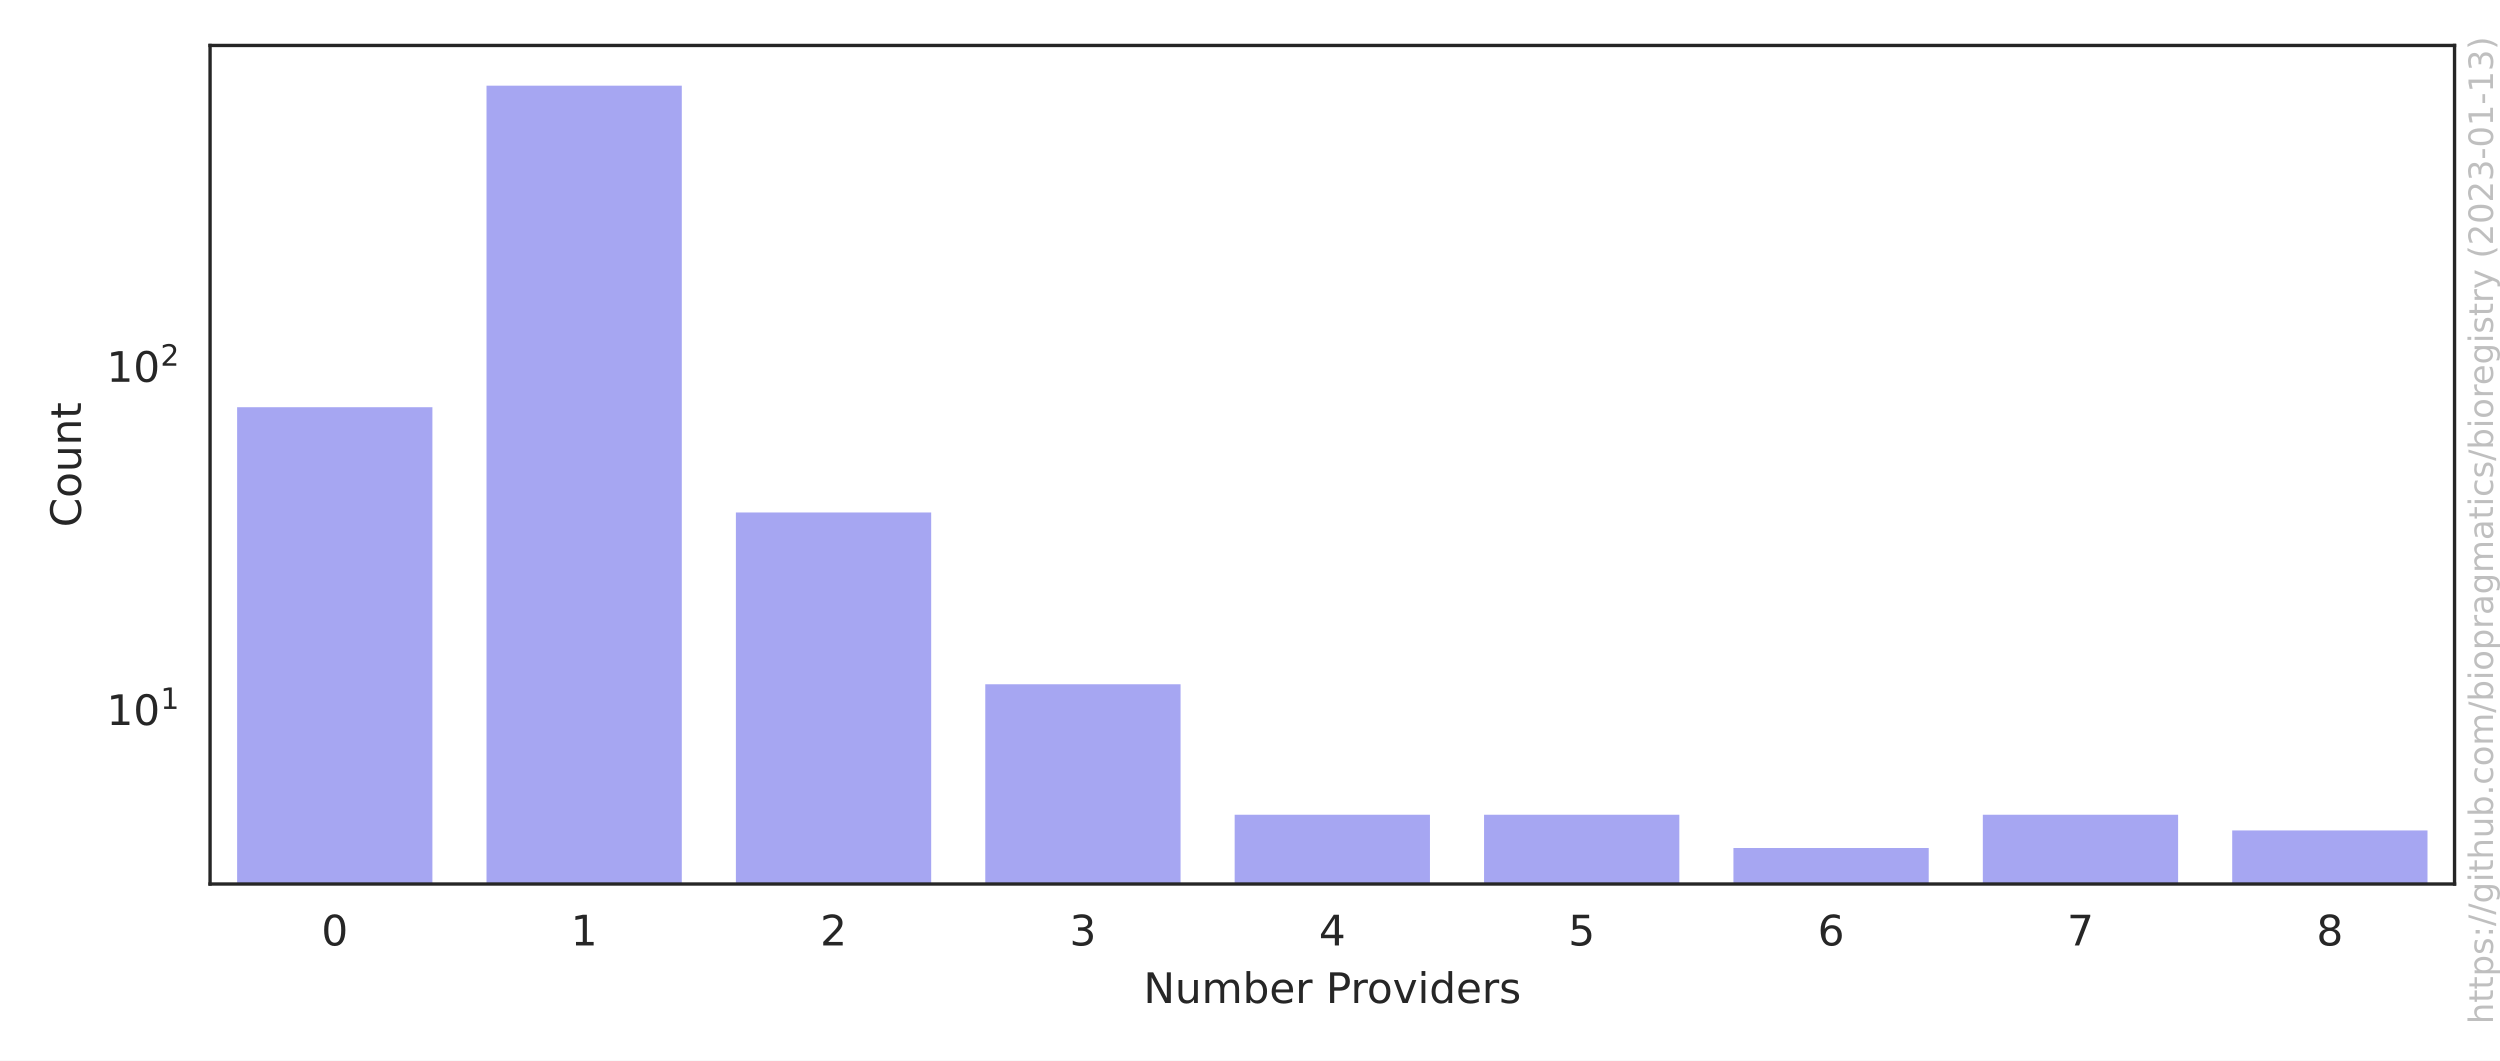
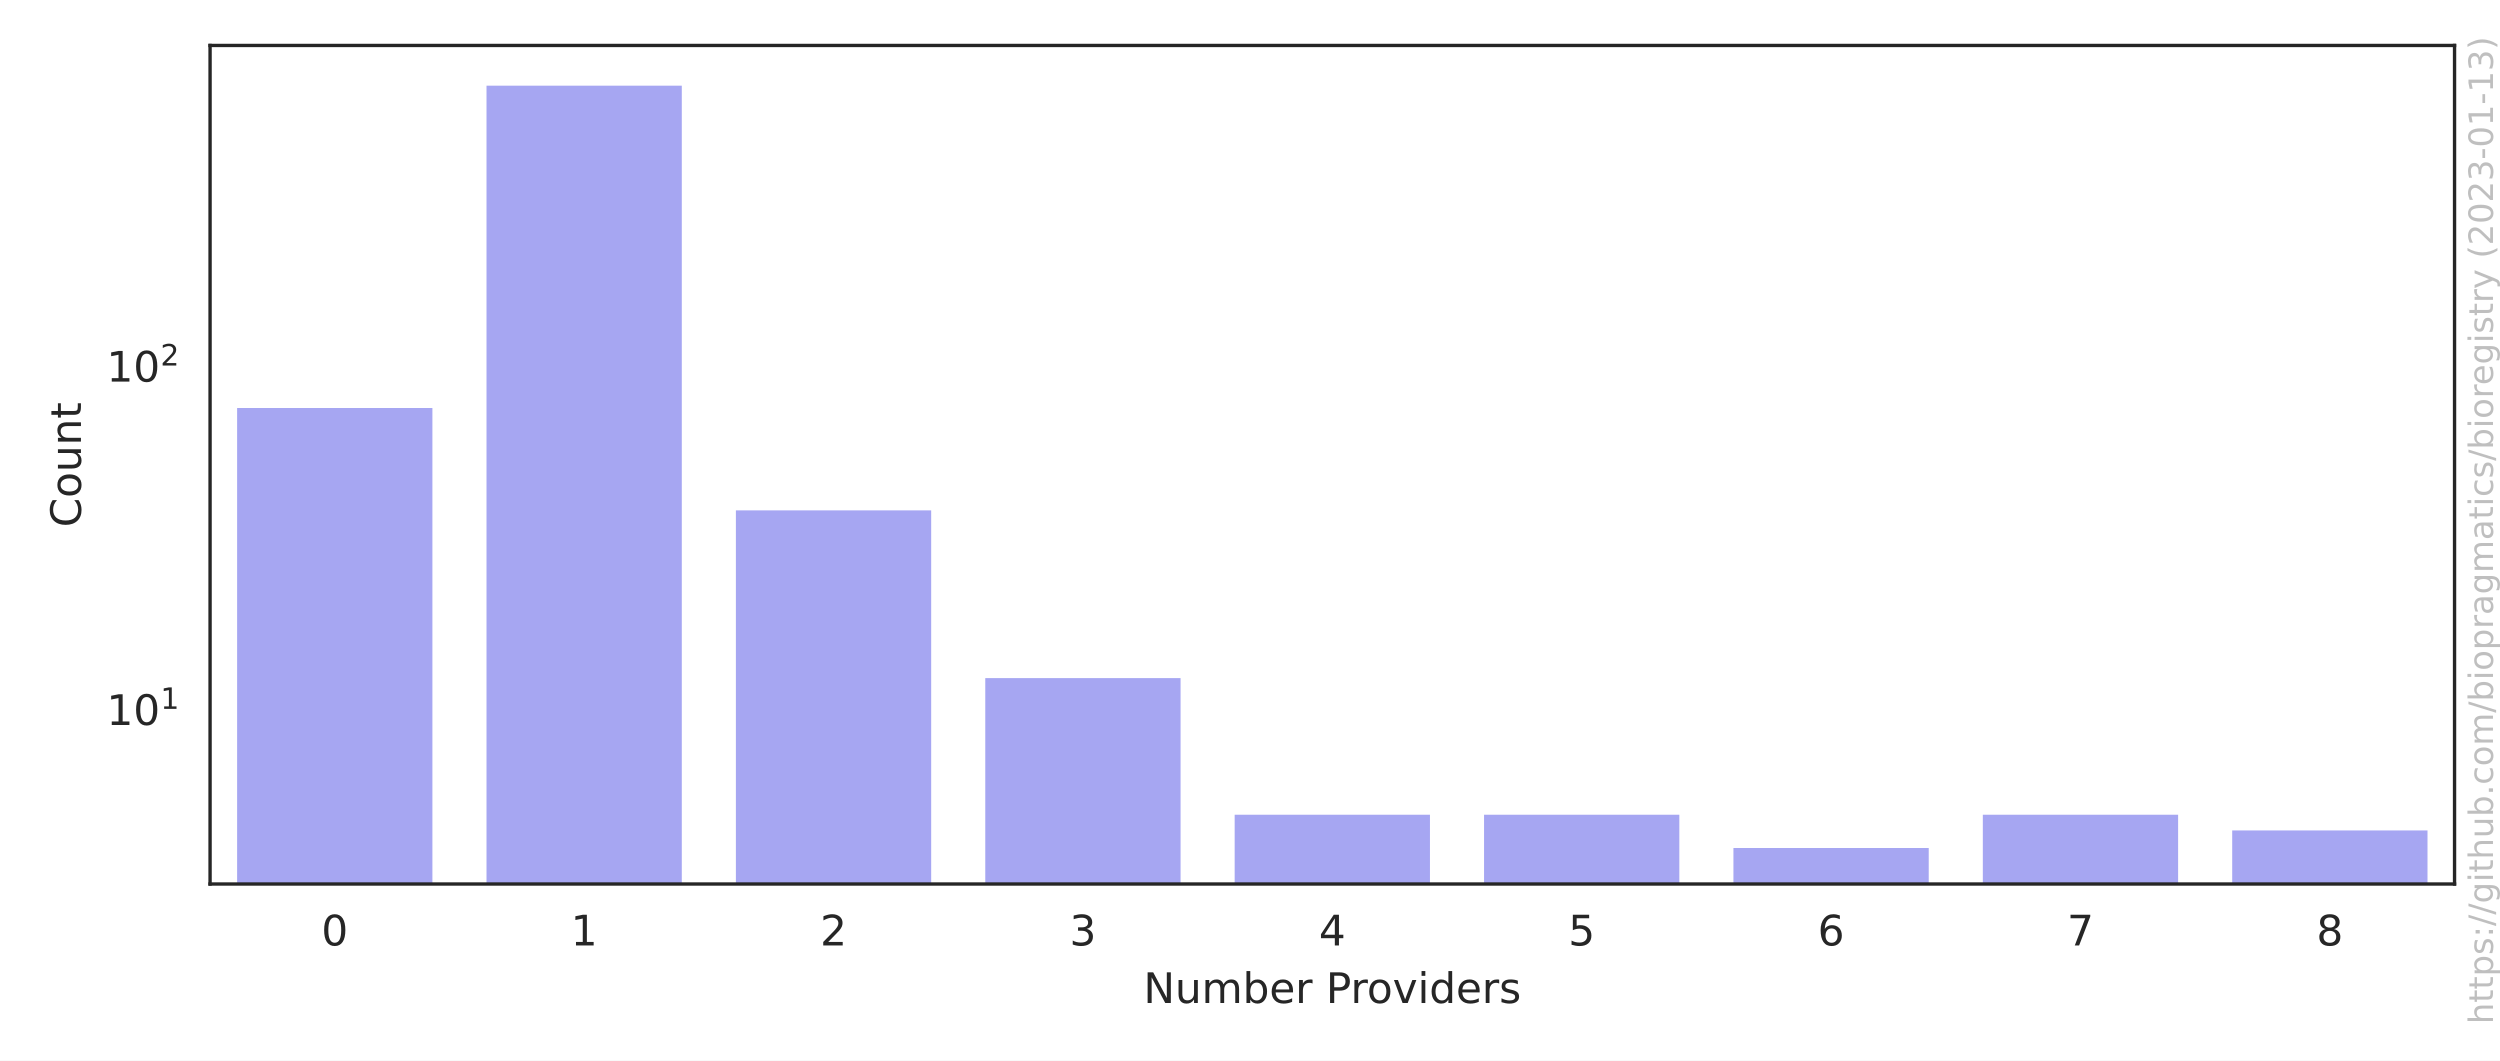
<svg xmlns="http://www.w3.org/2000/svg" xmlns:xlink="http://www.w3.org/1999/xlink" width="594pt" height="252pt" viewBox="0 0 594 252" version="1.1">
  <defs>
    <style type="text/css">*{stroke-linejoin: round; stroke-linecap: butt}</style>
  </defs>
  <g id="figure_1">
    <g id="patch_1">
      <path d="M 0 252  L 594 252  L 594 0  L 0 0  z " style="fill: #ffffff" />
    </g>
    <g id="axes_1">
      <g id="patch_2">
        <path d="M 49.913 210.04  L 583.2 210.04  L 583.2 10.8  L 49.913 10.8  z " style="fill: #ffffff" />
      </g>
      <g id="matplotlib.axis_1">
        <g id="xtick_1">
          <g id="text_1">
            <g style="fill: #262626" transform="translate(76.35851 224.6384) scale(0.1 -0.1)">
              <defs>
                <path id="DejaVuSans-30" d="M 2034 4250  Q 1547 4250 1301 3770  Q 1056 3291 1056 2328  Q 1056 1369 1301 889  Q 1547 409 2034 409  Q 2525 409 2770 889  Q 3016 1369 3016 2328  Q 3016 3291 2770 3770  Q 2525 4250 2034 4250  z M 2034 4750  Q 2819 4750 3233 4129  Q 3647 3509 3647 2328  Q 3647 1150 3233 529  Q 2819 -91 2034 -91  Q 1250 -91 836 529  Q 422 1150 422 2328  Q 422 3509 836 4129  Q 1250 4750 2034 4750  z " transform="scale(0.015625)" />
              </defs>
              <use xlink:href="#DejaVuSans-30" />
            </g>
          </g>
        </g>
        <g id="xtick_2">
          <g id="text_2">
            <g style="fill: #262626" transform="translate(135.6127 224.6384) scale(0.1 -0.1)">
              <defs>
                <path id="DejaVuSans-31" d="M 794 531  L 1825 531  L 1825 4091  L 703 3866  L 703 4441  L 1819 4666  L 2450 4666  L 2450 531  L 3481 531  L 3481 0  L 794 0  L 794 531  z " transform="scale(0.015625)" />
              </defs>
              <use xlink:href="#DejaVuSans-31" />
            </g>
          </g>
        </g>
        <g id="xtick_3">
          <g id="text_3">
            <g style="fill: #262626" transform="translate(194.8668 224.6384) scale(0.1 -0.1)">
              <defs>
                <path id="DejaVuSans-32" d="M 1228 531  L 3431 531  L 3431 0  L 469 0  L 469 531  Q 828 903 1448 1529  Q 2069 2156 2228 2338  Q 2531 2678 2651 2914  Q 2772 3150 2772 3378  Q 2772 3750 2511 3984  Q 2250 4219 1831 4219  Q 1534 4219 1204 4116  Q 875 4013 500 3803  L 500 4441  Q 881 4594 1212 4672  Q 1544 4750 1819 4750  Q 2544 4750 2975 4387  Q 3406 4025 3406 3419  Q 3406 3131 3298 2873  Q 3191 2616 2906 2266  Q 2828 2175 2409 1742  Q 1991 1309 1228 531  z " transform="scale(0.015625)" />
              </defs>
              <use xlink:href="#DejaVuSans-32" />
            </g>
          </g>
        </g>
        <g id="xtick_4">
          <g id="text_4">
            <g style="fill: #262626" transform="translate(254.1209 224.6384) scale(0.1 -0.1)">
              <defs>
                <path id="DejaVuSans-33" d="M 2597 2516  Q 3050 2419 3304 2112  Q 3559 1806 3559 1356  Q 3559 666 3084 287  Q 2609 -91 1734 -91  Q 1441 -91 1130 -33  Q 819 25 488 141  L 488 750  Q 750 597 1062 519  Q 1375 441 1716 441  Q 2309 441 2620 675  Q 2931 909 2931 1356  Q 2931 1769 2642 2001  Q 2353 2234 1838 2234  L 1294 2234  L 1294 2753  L 1863 2753  Q 2328 2753 2575 2939  Q 2822 3125 2822 3475  Q 2822 3834 2567 4026  Q 2313 4219 1838 4219  Q 1578 4219 1281 4162  Q 984 4106 628 3988  L 628 4550  Q 988 4650 1302 4700  Q 1616 4750 1894 4750  Q 2613 4750 3031 4423  Q 3450 4097 3450 3541  Q 3450 3153 3228 2886  Q 3006 2619 2597 2516  z " transform="scale(0.015625)" />
              </defs>
              <use xlink:href="#DejaVuSans-33" />
            </g>
          </g>
        </g>
        <g id="xtick_5">
          <g id="text_5">
            <g style="fill: #262626" transform="translate(313.3751 224.6384) scale(0.1 -0.1)">
              <defs>
                <path id="DejaVuSans-34" d="M 2419 4116  L 825 1625  L 2419 1625  L 2419 4116  z M 2253 4666  L 3047 4666  L 3047 1625  L 3713 1625  L 3713 1100  L 3047 1100  L 3047 0  L 2419 0  L 2419 1100  L 313 1100  L 313 1709  L 2253 4666  z " transform="scale(0.015625)" />
              </defs>
              <use xlink:href="#DejaVuSans-34" />
            </g>
          </g>
        </g>
        <g id="xtick_6">
          <g id="text_6">
            <g style="fill: #262626" transform="translate(372.6292 224.6384) scale(0.1 -0.1)">
              <defs>
                <path id="DejaVuSans-35" d="M 691 4666  L 3169 4666  L 3169 4134  L 1269 4134  L 1269 2991  Q 1406 3038 1543 3061  Q 1681 3084 1819 3084  Q 2600 3084 3056 2656  Q 3513 2228 3513 1497  Q 3513 744 3044 326  Q 2575 -91 1722 -91  Q 1428 -91 1123 -41  Q 819 9 494 109  L 494 744  Q 775 591 1075 516  Q 1375 441 1709 441  Q 2250 441 2565 725  Q 2881 1009 2881 1497  Q 2881 1984 2565 2268  Q 2250 2553 1709 2553  Q 1456 2553 1204 2497  Q 953 2441 691 2322  L 691 4666  z " transform="scale(0.015625)" />
              </defs>
              <use xlink:href="#DejaVuSans-35" />
            </g>
          </g>
        </g>
        <g id="xtick_7">
          <g id="text_7">
            <g style="fill: #262626" transform="translate(431.8834 224.6384) scale(0.1 -0.1)">
              <defs>
                <path id="DejaVuSans-36" d="M 2113 2584  Q 1688 2584 1439 2293  Q 1191 2003 1191 1497  Q 1191 994 1439 701  Q 1688 409 2113 409  Q 2538 409 2786 701  Q 3034 994 3034 1497  Q 3034 2003 2786 2293  Q 2538 2584 2113 2584  z M 3366 4563  L 3366 3988  Q 3128 4100 2886 4159  Q 2644 4219 2406 4219  Q 1781 4219 1451 3797  Q 1122 3375 1075 2522  Q 1259 2794 1537 2939  Q 1816 3084 2150 3084  Q 2853 3084 3261 2657  Q 3669 2231 3669 1497  Q 3669 778 3244 343  Q 2819 -91 2113 -91  Q 1303 -91 875 529  Q 447 1150 447 2328  Q 447 3434 972 4092  Q 1497 4750 2381 4750  Q 2619 4750 2861 4703  Q 3103 4656 3366 4563  z " transform="scale(0.015625)" />
              </defs>
              <use xlink:href="#DejaVuSans-36" />
            </g>
          </g>
        </g>
        <g id="xtick_8">
          <g id="text_8">
            <g style="fill: #262626" transform="translate(491.1375 224.6384) scale(0.1 -0.1)">
              <defs>
                <path id="DejaVuSans-37" d="M 525 4666  L 3525 4666  L 3525 4397  L 1831 0  L 1172 0  L 2766 4134  L 525 4134  L 525 4666  z " transform="scale(0.015625)" />
              </defs>
              <use xlink:href="#DejaVuSans-37" />
            </g>
          </g>
        </g>
        <g id="xtick_9">
          <g id="text_9">
            <g style="fill: #262626" transform="translate(550.3917 224.6384) scale(0.1 -0.1)">
              <defs>
                <path id="DejaVuSans-38" d="M 2034 2216  Q 1584 2216 1326 1975  Q 1069 1734 1069 1313  Q 1069 891 1326 650  Q 1584 409 2034 409  Q 2484 409 2743 651  Q 3003 894 3003 1313  Q 3003 1734 2745 1975  Q 2488 2216 2034 2216  z M 1403 2484  Q 997 2584 770 2862  Q 544 3141 544 3541  Q 544 4100 942 4425  Q 1341 4750 2034 4750  Q 2731 4750 3128 4425  Q 3525 4100 3525 3541  Q 3525 3141 3298 2862  Q 3072 2584 2669 2484  Q 3125 2378 3379 2068  Q 3634 1759 3634 1313  Q 3634 634 3220 271  Q 2806 -91 2034 -91  Q 1263 -91 848 271  Q 434 634 434 1313  Q 434 1759 690 2068  Q 947 2378 1403 2484  z M 1172 3481  Q 1172 3119 1398 2916  Q 1625 2713 2034 2713  Q 2441 2713 2670 2916  Q 2900 3119 2900 3481  Q 2900 3844 2670 4047  Q 2441 4250 2034 4250  Q 1625 4250 1398 4047  Q 1172 3844 1172 3481  z " transform="scale(0.015625)" />
              </defs>
              <use xlink:href="#DejaVuSans-38" />
            </g>
          </g>
        </g>
        <g id="text_10">
          <g style="fill: #262626" transform="translate(271.6923 238.3166) scale(0.1 -0.1)">
            <defs>
              <path id="DejaVuSans-4e" d="M 628 4666  L 1478 4666  L 3547 763  L 3547 4666  L 4159 4666  L 4159 0  L 3309 0  L 1241 3903  L 1241 0  L 628 0  L 628 4666  z " transform="scale(0.015625)" />
              <path id="DejaVuSans-75" d="M 544 1381  L 544 3500  L 1119 3500  L 1119 1403  Q 1119 906 1312 657  Q 1506 409 1894 409  Q 2359 409 2629 706  Q 2900 1003 2900 1516  L 2900 3500  L 3475 3500  L 3475 0  L 2900 0  L 2900 538  Q 2691 219 2414 64  Q 2138 -91 1772 -91  Q 1169 -91 856 284  Q 544 659 544 1381  z M 1991 3584  L 1991 3584  z " transform="scale(0.015625)" />
              <path id="DejaVuSans-6d" d="M 3328 2828  Q 3544 3216 3844 3400  Q 4144 3584 4550 3584  Q 5097 3584 5394 3201  Q 5691 2819 5691 2113  L 5691 0  L 5113 0  L 5113 2094  Q 5113 2597 4934 2840  Q 4756 3084 4391 3084  Q 3944 3084 3684 2787  Q 3425 2491 3425 1978  L 3425 0  L 2847 0  L 2847 2094  Q 2847 2600 2669 2842  Q 2491 3084 2119 3084  Q 1678 3084 1418 2786  Q 1159 2488 1159 1978  L 1159 0  L 581 0  L 581 3500  L 1159 3500  L 1159 2956  Q 1356 3278 1631 3431  Q 1906 3584 2284 3584  Q 2666 3584 2933 3390  Q 3200 3197 3328 2828  z " transform="scale(0.015625)" />
              <path id="DejaVuSans-62" d="M 3116 1747  Q 3116 2381 2855 2742  Q 2594 3103 2138 3103  Q 1681 3103 1420 2742  Q 1159 2381 1159 1747  Q 1159 1113 1420 752  Q 1681 391 2138 391  Q 2594 391 2855 752  Q 3116 1113 3116 1747  z M 1159 2969  Q 1341 3281 1617 3432  Q 1894 3584 2278 3584  Q 2916 3584 3314 3078  Q 3713 2572 3713 1747  Q 3713 922 3314 415  Q 2916 -91 2278 -91  Q 1894 -91 1617 61  Q 1341 213 1159 525  L 1159 0  L 581 0  L 581 4863  L 1159 4863  L 1159 2969  z " transform="scale(0.015625)" />
              <path id="DejaVuSans-65" d="M 3597 1894  L 3597 1613  L 953 1613  Q 991 1019 1311 708  Q 1631 397 2203 397  Q 2534 397 2845 478  Q 3156 559 3463 722  L 3463 178  Q 3153 47 2828 -22  Q 2503 -91 2169 -91  Q 1331 -91 842 396  Q 353 884 353 1716  Q 353 2575 817 3079  Q 1281 3584 2069 3584  Q 2775 3584 3186 3129  Q 3597 2675 3597 1894  z M 3022 2063  Q 3016 2534 2758 2815  Q 2500 3097 2075 3097  Q 1594 3097 1305 2825  Q 1016 2553 972 2059  L 3022 2063  z " transform="scale(0.015625)" />
              <path id="DejaVuSans-72" d="M 2631 2963  Q 2534 3019 2420 3045  Q 2306 3072 2169 3072  Q 1681 3072 1420 2755  Q 1159 2438 1159 1844  L 1159 0  L 581 0  L 581 3500  L 1159 3500  L 1159 2956  Q 1341 3275 1631 3429  Q 1922 3584 2338 3584  Q 2397 3584 2469 3576  Q 2541 3569 2628 3553  L 2631 2963  z " transform="scale(0.015625)" />
              <path id="DejaVuSans-20" transform="scale(0.015625)" />
              <path id="DejaVuSans-50" d="M 1259 4147  L 1259 2394  L 2053 2394  Q 2494 2394 2734 2622  Q 2975 2850 2975 3272  Q 2975 3691 2734 3919  Q 2494 4147 2053 4147  L 1259 4147  z M 628 4666  L 2053 4666  Q 2838 4666 3239 4311  Q 3641 3956 3641 3272  Q 3641 2581 3239 2228  Q 2838 1875 2053 1875  L 1259 1875  L 1259 0  L 628 0  L 628 4666  z " transform="scale(0.015625)" />
              <path id="DejaVuSans-6f" d="M 1959 3097  Q 1497 3097 1228 2736  Q 959 2375 959 1747  Q 959 1119 1226 758  Q 1494 397 1959 397  Q 2419 397 2687 759  Q 2956 1122 2956 1747  Q 2956 2369 2687 2733  Q 2419 3097 1959 3097  z M 1959 3584  Q 2709 3584 3137 3096  Q 3566 2609 3566 1747  Q 3566 888 3137 398  Q 2709 -91 1959 -91  Q 1206 -91 779 398  Q 353 888 353 1747  Q 353 2609 779 3096  Q 1206 3584 1959 3584  z " transform="scale(0.015625)" />
              <path id="DejaVuSans-76" d="M 191 3500  L 800 3500  L 1894 563  L 2988 3500  L 3597 3500  L 2284 0  L 1503 0  L 191 3500  z " transform="scale(0.015625)" />
              <path id="DejaVuSans-69" d="M 603 3500  L 1178 3500  L 1178 0  L 603 0  L 603 3500  z M 603 4863  L 1178 4863  L 1178 4134  L 603 4134  L 603 4863  z " transform="scale(0.015625)" />
              <path id="DejaVuSans-64" d="M 2906 2969  L 2906 4863  L 3481 4863  L 3481 0  L 2906 0  L 2906 525  Q 2725 213 2448 61  Q 2172 -91 1784 -91  Q 1150 -91 751 415  Q 353 922 353 1747  Q 353 2572 751 3078  Q 1150 3584 1784 3584  Q 2172 3584 2448 3432  Q 2725 3281 2906 2969  z M 947 1747  Q 947 1113 1208 752  Q 1469 391 1925 391  Q 2381 391 2643 752  Q 2906 1113 2906 1747  Q 2906 2381 2643 2742  Q 2381 3103 1925 3103  Q 1469 3103 1208 2742  Q 947 2381 947 1747  z " transform="scale(0.015625)" />
              <path id="DejaVuSans-73" d="M 2834 3397  L 2834 2853  Q 2591 2978 2328 3040  Q 2066 3103 1784 3103  Q 1356 3103 1142 2972  Q 928 2841 928 2578  Q 928 2378 1081 2264  Q 1234 2150 1697 2047  L 1894 2003  Q 2506 1872 2764 1633  Q 3022 1394 3022 966  Q 3022 478 2636 193  Q 2250 -91 1575 -91  Q 1294 -91 989 -36  Q 684 19 347 128  L 347 722  Q 666 556 975 473  Q 1284 391 1588 391  Q 1994 391 2212 530  Q 2431 669 2431 922  Q 2431 1156 2273 1281  Q 2116 1406 1581 1522  L 1381 1569  Q 847 1681 609 1914  Q 372 2147 372 2553  Q 372 3047 722 3315  Q 1072 3584 1716 3584  Q 2034 3584 2315 3537  Q 2597 3491 2834 3397  z " transform="scale(0.015625)" />
            </defs>
            <use xlink:href="#DejaVuSans-4e" />
            <use xlink:href="#DejaVuSans-75" x="74.805" />
            <use xlink:href="#DejaVuSans-6d" x="138.184" />
            <use xlink:href="#DejaVuSans-62" x="235.596" />
            <use xlink:href="#DejaVuSans-65" x="299.072" />
            <use xlink:href="#DejaVuSans-72" x="360.596" />
            <use xlink:href="#DejaVuSans-20" x="401.709" />
            <use xlink:href="#DejaVuSans-50" x="433.496" />
            <use xlink:href="#DejaVuSans-72" x="492.049" />
            <use xlink:href="#DejaVuSans-6f" x="530.912" />
            <use xlink:href="#DejaVuSans-76" x="592.094" />
            <use xlink:href="#DejaVuSans-69" x="651.273" />
            <use xlink:href="#DejaVuSans-64" x="679.057" />
            <use xlink:href="#DejaVuSans-65" x="742.533" />
            <use xlink:href="#DejaVuSans-72" x="804.057" />
            <use xlink:href="#DejaVuSans-73" x="845.17" />
          </g>
        </g>
      </g>
      <g id="matplotlib.axis_2">
        <g id="ytick_1">
          <g id="text_11">
-             <g style="fill: #262626" transform="translate(25.31268 172.3361) scale(0.1 -0.1)">
+             <g style="fill: #262626" transform="translate(25.31268 172.3217) scale(0.1 -0.1)">
              <use xlink:href="#DejaVuSans-31" transform="translate(0 0.684375)" />
              <use xlink:href="#DejaVuSans-30" transform="translate(63.62305 0.684375)" />
              <use xlink:href="#DejaVuSans-31" transform="translate(128.2031 38.96563) scale(0.7)" />
            </g>
          </g>
        </g>
        <g id="ytick_2">
          <g id="text_12">
-             <g style="fill: #262626" transform="translate(25.31268 90.79913) scale(0.1 -0.1)">
+             <g style="fill: #262626" transform="translate(25.31268 90.74886) scale(0.1 -0.1)">
              <use xlink:href="#DejaVuSans-31" transform="translate(0 0.765625)" />
              <use xlink:href="#DejaVuSans-30" transform="translate(63.62305 0.765625)" />
              <use xlink:href="#DejaVuSans-32" transform="translate(128.2031 39.04688) scale(0.7)" />
            </g>
          </g>
        </g>
        <g id="ytick_3" />
        <g id="ytick_4" />
        <g id="ytick_5" />
        <g id="ytick_6" />
        <g id="ytick_7" />
        <g id="ytick_8" />
        <g id="ytick_9" />
        <g id="ytick_10" />
        <g id="ytick_11" />
        <g id="ytick_12" />
        <g id="ytick_13" />
        <g id="ytick_14" />
        <g id="ytick_15" />
        <g id="ytick_16" />
        <g id="ytick_17" />
        <g id="ytick_18" />
        <g id="ytick_19" />
        <g id="ytick_20" />
        <g id="ytick_21" />
        <g id="ytick_22" />
        <g id="ytick_23" />
        <g id="text_13">
          <g style="fill: #262626" transform="translate(19.233 125.2684) rotate(-90) scale(0.1 -0.1)">
            <defs>
              <path id="DejaVuSans-43" d="M 4122 4306  L 4122 3641  Q 3803 3938 3442 4084  Q 3081 4231 2675 4231  Q 1875 4231 1450 3742  Q 1025 3253 1025 2328  Q 1025 1406 1450 917  Q 1875 428 2675 428  Q 3081 428 3442 575  Q 3803 722 4122 1019  L 4122 359  Q 3791 134 3420 21  Q 3050 -91 2638 -91  Q 1578 -91 968 557  Q 359 1206 359 2328  Q 359 3453 968 4101  Q 1578 4750 2638 4750  Q 3056 4750 3426 4639  Q 3797 4528 4122 4306  z " transform="scale(0.015625)" />
              <path id="DejaVuSans-6e" d="M 3513 2113  L 3513 0  L 2938 0  L 2938 2094  Q 2938 2591 2744 2837  Q 2550 3084 2163 3084  Q 1697 3084 1428 2787  Q 1159 2491 1159 1978  L 1159 0  L 581 0  L 581 3500  L 1159 3500  L 1159 2956  Q 1366 3272 1645 3428  Q 1925 3584 2291 3584  Q 2894 3584 3203 3211  Q 3513 2838 3513 2113  z " transform="scale(0.015625)" />
              <path id="DejaVuSans-74" d="M 1172 4494  L 1172 3500  L 2356 3500  L 2356 3053  L 1172 3053  L 1172 1153  Q 1172 725 1289 603  Q 1406 481 1766 481  L 2356 481  L 2356 0  L 1766 0  Q 1100 0 847 248  Q 594 497 594 1153  L 594 3053  L 172 3053  L 172 3500  L 594 3500  L 594 4494  L 1172 4494  z " transform="scale(0.015625)" />
            </defs>
            <use xlink:href="#DejaVuSans-43" />
            <use xlink:href="#DejaVuSans-6f" x="69.824" />
            <use xlink:href="#DejaVuSans-75" x="131.006" />
            <use xlink:href="#DejaVuSans-6e" x="194.385" />
            <use xlink:href="#DejaVuSans-74" x="257.764" />
          </g>
        </g>
      </g>
      <g id="patch_3">
-         <path d="M 55.838 81786.993  L 103.241 81786.993  L 103.241 96.255  L 55.838 96.255  z " clip-path="url(#p84426c0476)" style="fill: #2020df; opacity: 0.4; stroke: #ffffff; stroke-linejoin: miter" />
+         <path d="M 55.838 81822.973  L 103.241 81822.973  L 103.241 96.44  L 55.838 96.44  z " clip-path="url(#p84426c0476)" style="fill: #2020df; opacity: 0.4; stroke: #ffffff; stroke-linejoin: miter" />
      </g>
      <g id="patch_4">
-         <path d="M 115.092 81786.993  L 162.496 81786.993  L 162.496 19.856  L 115.092 19.856  z " clip-path="url(#p84426c0476)" style="fill: #2020df; opacity: 0.4; stroke: #ffffff; stroke-linejoin: miter" />
+         <path d="M 115.092 81822.973  L 162.496 81822.973  L 162.496 19.856  L 115.092 19.856  z " clip-path="url(#p84426c0476)" style="fill: #2020df; opacity: 0.4; stroke: #ffffff; stroke-linejoin: miter" />
      </g>
      <g id="patch_5">
-         <path d="M 174.346 81786.993  L 221.75 81786.993  L 221.75 121.263  L 174.346 121.263  z " clip-path="url(#p84426c0476)" style="fill: #2020df; opacity: 0.4; stroke: #ffffff; stroke-linejoin: miter" />
+         <path d="M 174.346 81822.973  L 221.75 81822.973  L 221.75 120.765  L 174.346 120.765  z " clip-path="url(#p84426c0476)" style="fill: #2020df; opacity: 0.4; stroke: #ffffff; stroke-linejoin: miter" />
      </g>
      <g id="patch_6">
-         <path d="M 233.601 81786.993  L 281.004 81786.993  L 281.004 162.081  L 233.601 162.081  z " clip-path="url(#p84426c0476)" style="fill: #2020df; opacity: 0.4; stroke: #ffffff; stroke-linejoin: miter" />
+         <path d="M 233.601 81822.973  L 281.004 81822.973  L 281.004 160.617  L 233.601 160.617  z " clip-path="url(#p84426c0476)" style="fill: #2020df; opacity: 0.4; stroke: #ffffff; stroke-linejoin: miter" />
      </g>
      <g id="patch_7">
-         <path d="M 292.855 81786.993  L 340.258 81786.993  L 340.258 193.082  L 292.855 193.082  z " clip-path="url(#p84426c0476)" style="fill: #2020df; opacity: 0.4; stroke: #ffffff; stroke-linejoin: miter" />
+         <path d="M 292.855 81822.973  L 340.258 81822.973  L 340.258 193.078  L 292.855 193.078  z " clip-path="url(#p84426c0476)" style="fill: #2020df; opacity: 0.4; stroke: #ffffff; stroke-linejoin: miter" />
      </g>
      <g id="patch_8">
-         <path d="M 352.109 81786.993  L 399.512 81786.993  L 399.512 193.082  L 352.109 193.082  z " clip-path="url(#p84426c0476)" style="fill: #2020df; opacity: 0.4; stroke: #ffffff; stroke-linejoin: miter" />
+         <path d="M 352.109 81822.973  L 399.512 81822.973  L 399.512 193.078  L 352.109 193.078  z " clip-path="url(#p84426c0476)" style="fill: #2020df; opacity: 0.4; stroke: #ffffff; stroke-linejoin: miter" />
      </g>
      <g id="patch_9">
-         <path d="M 411.363 81786.993  L 458.766 81786.993  L 458.766 200.984  L 411.363 200.984  z " clip-path="url(#p84426c0476)" style="fill: #2020df; opacity: 0.4; stroke: #ffffff; stroke-linejoin: miter" />
+         <path d="M 411.363 81822.973  L 458.766 81822.973  L 458.766 200.984  L 411.363 200.984  z " clip-path="url(#p84426c0476)" style="fill: #2020df; opacity: 0.4; stroke: #ffffff; stroke-linejoin: miter" />
      </g>
      <g id="patch_10">
-         <path d="M 470.617 81786.993  L 518.02 81786.993  L 518.02 193.082  L 470.617 193.082  z " clip-path="url(#p84426c0476)" style="fill: #2020df; opacity: 0.4; stroke: #ffffff; stroke-linejoin: miter" />
+         <path d="M 470.617 81822.973  L 518.02 81822.973  L 518.02 193.078  L 470.617 193.078  z " clip-path="url(#p84426c0476)" style="fill: #2020df; opacity: 0.4; stroke: #ffffff; stroke-linejoin: miter" />
      </g>
      <g id="patch_11">
-         <path d="M 529.871 81786.993  L 577.275 81786.993  L 577.275 196.813  L 529.871 196.813  z " clip-path="url(#p84426c0476)" style="fill: #2020df; opacity: 0.4; stroke: #ffffff; stroke-linejoin: miter" />
+         <path d="M 529.871 81822.973  L 577.275 81822.973  L 577.275 196.811  L 529.871 196.811  z " clip-path="url(#p84426c0476)" style="fill: #2020df; opacity: 0.4; stroke: #ffffff; stroke-linejoin: miter" />
      </g>
      <g id="patch_12">
        <path d="M 49.913 210.04  L 49.913 10.8  " style="fill: none; stroke: #262626; stroke-width: 0.8; stroke-linejoin: miter; stroke-linecap: square" />
      </g>
      <g id="patch_13">
        <path d="M 583.2 210.04  L 583.2 10.8  " style="fill: none; stroke: #262626; stroke-width: 0.8; stroke-linejoin: miter; stroke-linecap: square" />
      </g>
      <g id="patch_14">
        <path d="M 49.913 210.04  L 583.2 210.04  " style="fill: none; stroke: #262626; stroke-width: 0.8; stroke-linejoin: miter; stroke-linecap: square" />
      </g>
      <g id="patch_15">
        <path d="M 49.913 10.8  L 583.2 10.8  " style="fill: none; stroke: #262626; stroke-width: 0.8; stroke-linejoin: miter; stroke-linecap: square" />
      </g>
    </g>
    <g id="text_14">
      <g style="fill: #808080; opacity: 0.5" transform="translate(592.3362 243.3237) rotate(-90) scale(0.08 -0.08)">
        <defs>
          <path id="DejaVuSans-68" d="M 3513 2113  L 3513 0  L 2938 0  L 2938 2094  Q 2938 2591 2744 2837  Q 2550 3084 2163 3084  Q 1697 3084 1428 2787  Q 1159 2491 1159 1978  L 1159 0  L 581 0  L 581 4863  L 1159 4863  L 1159 2956  Q 1366 3272 1645 3428  Q 1925 3584 2291 3584  Q 2894 3584 3203 3211  Q 3513 2838 3513 2113  z " transform="scale(0.015625)" />
          <path id="DejaVuSans-70" d="M 1159 525  L 1159 -1331  L 581 -1331  L 581 3500  L 1159 3500  L 1159 2969  Q 1341 3281 1617 3432  Q 1894 3584 2278 3584  Q 2916 3584 3314 3078  Q 3713 2572 3713 1747  Q 3713 922 3314 415  Q 2916 -91 2278 -91  Q 1894 -91 1617 61  Q 1341 213 1159 525  z M 3116 1747  Q 3116 2381 2855 2742  Q 2594 3103 2138 3103  Q 1681 3103 1420 2742  Q 1159 2381 1159 1747  Q 1159 1113 1420 752  Q 1681 391 2138 391  Q 2594 391 2855 752  Q 3116 1113 3116 1747  z " transform="scale(0.015625)" />
          <path id="DejaVuSans-3a" d="M 750 794  L 1409 794  L 1409 0  L 750 0  L 750 794  z M 750 3309  L 1409 3309  L 1409 2516  L 750 2516  L 750 3309  z " transform="scale(0.015625)" />
          <path id="DejaVuSans-2f" d="M 1625 4666  L 2156 4666  L 531 -594  L 0 -594  L 1625 4666  z " transform="scale(0.015625)" />
          <path id="DejaVuSans-67" d="M 2906 1791  Q 2906 2416 2648 2759  Q 2391 3103 1925 3103  Q 1463 3103 1205 2759  Q 947 2416 947 1791  Q 947 1169 1205 825  Q 1463 481 1925 481  Q 2391 481 2648 825  Q 2906 1169 2906 1791  z M 3481 434  Q 3481 -459 3084 -895  Q 2688 -1331 1869 -1331  Q 1566 -1331 1297 -1286  Q 1028 -1241 775 -1147  L 775 -588  Q 1028 -725 1275 -790  Q 1522 -856 1778 -856  Q 2344 -856 2625 -561  Q 2906 -266 2906 331  L 2906 616  Q 2728 306 2450 153  Q 2172 0 1784 0  Q 1141 0 747 490  Q 353 981 353 1791  Q 353 2603 747 3093  Q 1141 3584 1784 3584  Q 2172 3584 2450 3431  Q 2728 3278 2906 2969  L 2906 3500  L 3481 3500  L 3481 434  z " transform="scale(0.015625)" />
          <path id="DejaVuSans-2e" d="M 684 794  L 1344 794  L 1344 0  L 684 0  L 684 794  z " transform="scale(0.015625)" />
          <path id="DejaVuSans-63" d="M 3122 3366  L 3122 2828  Q 2878 2963 2633 3030  Q 2388 3097 2138 3097  Q 1578 3097 1268 2742  Q 959 2388 959 1747  Q 959 1106 1268 751  Q 1578 397 2138 397  Q 2388 397 2633 464  Q 2878 531 3122 666  L 3122 134  Q 2881 22 2623 -34  Q 2366 -91 2075 -91  Q 1284 -91 818 406  Q 353 903 353 1747  Q 353 2603 823 3093  Q 1294 3584 2113 3584  Q 2378 3584 2631 3529  Q 2884 3475 3122 3366  z " transform="scale(0.015625)" />
          <path id="DejaVuSans-61" d="M 2194 1759  Q 1497 1759 1228 1600  Q 959 1441 959 1056  Q 959 750 1161 570  Q 1363 391 1709 391  Q 2188 391 2477 730  Q 2766 1069 2766 1631  L 2766 1759  L 2194 1759  z M 3341 1997  L 3341 0  L 2766 0  L 2766 531  Q 2569 213 2275 61  Q 1981 -91 1556 -91  Q 1019 -91 701 211  Q 384 513 384 1019  Q 384 1609 779 1909  Q 1175 2209 1959 2209  L 2766 2209  L 2766 2266  Q 2766 2663 2505 2880  Q 2244 3097 1772 3097  Q 1472 3097 1187 3025  Q 903 2953 641 2809  L 641 3341  Q 956 3463 1253 3523  Q 1550 3584 1831 3584  Q 2591 3584 2966 3190  Q 3341 2797 3341 1997  z " transform="scale(0.015625)" />
          <path id="DejaVuSans-79" d="M 2059 -325  Q 1816 -950 1584 -1140  Q 1353 -1331 966 -1331  L 506 -1331  L 506 -850  L 844 -850  Q 1081 -850 1212 -737  Q 1344 -625 1503 -206  L 1606 56  L 191 3500  L 800 3500  L 1894 763  L 2988 3500  L 3597 3500  L 2059 -325  z " transform="scale(0.015625)" />
          <path id="DejaVuSans-28" d="M 1984 4856  Q 1566 4138 1362 3434  Q 1159 2731 1159 2009  Q 1159 1288 1364 580  Q 1569 -128 1984 -844  L 1484 -844  Q 1016 -109 783 600  Q 550 1309 550 2009  Q 550 2706 781 3412  Q 1013 4119 1484 4856  L 1984 4856  z " transform="scale(0.015625)" />
          <path id="DejaVuSans-2d" d="M 313 2009  L 1997 2009  L 1997 1497  L 313 1497  L 313 2009  z " transform="scale(0.015625)" />
          <path id="DejaVuSans-29" d="M 513 4856  L 1013 4856  Q 1481 4119 1714 3412  Q 1947 2706 1947 2009  Q 1947 1309 1714 600  Q 1481 -109 1013 -844  L 513 -844  Q 928 -128 1133 580  Q 1338 1288 1338 2009  Q 1338 2731 1133 3434  Q 928 4138 513 4856  z " transform="scale(0.015625)" />
        </defs>
        <use xlink:href="#DejaVuSans-68" />
        <use xlink:href="#DejaVuSans-74" x="63.379" />
        <use xlink:href="#DejaVuSans-74" x="102.588" />
        <use xlink:href="#DejaVuSans-70" x="141.797" />
        <use xlink:href="#DejaVuSans-73" x="205.273" />
        <use xlink:href="#DejaVuSans-3a" x="257.373" />
        <use xlink:href="#DejaVuSans-2f" x="291.064" />
        <use xlink:href="#DejaVuSans-2f" x="324.756" />
        <use xlink:href="#DejaVuSans-67" x="358.447" />
        <use xlink:href="#DejaVuSans-69" x="421.924" />
        <use xlink:href="#DejaVuSans-74" x="449.707" />
        <use xlink:href="#DejaVuSans-68" x="488.916" />
        <use xlink:href="#DejaVuSans-75" x="552.295" />
        <use xlink:href="#DejaVuSans-62" x="615.674" />
        <use xlink:href="#DejaVuSans-2e" x="679.15" />
        <use xlink:href="#DejaVuSans-63" x="710.938" />
        <use xlink:href="#DejaVuSans-6f" x="765.918" />
        <use xlink:href="#DejaVuSans-6d" x="827.1" />
        <use xlink:href="#DejaVuSans-2f" x="924.512" />
        <use xlink:href="#DejaVuSans-62" x="958.203" />
        <use xlink:href="#DejaVuSans-69" x="1021.68" />
        <use xlink:href="#DejaVuSans-6f" x="1049.463" />
        <use xlink:href="#DejaVuSans-70" x="1110.645" />
        <use xlink:href="#DejaVuSans-72" x="1174.121" />
        <use xlink:href="#DejaVuSans-61" x="1215.234" />
        <use xlink:href="#DejaVuSans-67" x="1276.514" />
        <use xlink:href="#DejaVuSans-6d" x="1339.99" />
        <use xlink:href="#DejaVuSans-61" x="1437.402" />
        <use xlink:href="#DejaVuSans-74" x="1498.682" />
        <use xlink:href="#DejaVuSans-69" x="1537.891" />
        <use xlink:href="#DejaVuSans-63" x="1565.674" />
        <use xlink:href="#DejaVuSans-73" x="1620.654" />
        <use xlink:href="#DejaVuSans-2f" x="1672.754" />
        <use xlink:href="#DejaVuSans-62" x="1706.445" />
        <use xlink:href="#DejaVuSans-69" x="1769.922" />
        <use xlink:href="#DejaVuSans-6f" x="1797.705" />
        <use xlink:href="#DejaVuSans-72" x="1858.887" />
        <use xlink:href="#DejaVuSans-65" x="1897.75" />
        <use xlink:href="#DejaVuSans-67" x="1959.273" />
        <use xlink:href="#DejaVuSans-69" x="2022.75" />
        <use xlink:href="#DejaVuSans-73" x="2050.533" />
        <use xlink:href="#DejaVuSans-74" x="2102.633" />
        <use xlink:href="#DejaVuSans-72" x="2141.842" />
        <use xlink:href="#DejaVuSans-79" x="2182.955" />
        <use xlink:href="#DejaVuSans-20" x="2242.135" />
        <use xlink:href="#DejaVuSans-28" x="2273.922" />
        <use xlink:href="#DejaVuSans-32" x="2312.936" />
        <use xlink:href="#DejaVuSans-30" x="2376.559" />
        <use xlink:href="#DejaVuSans-32" x="2440.182" />
        <use xlink:href="#DejaVuSans-33" x="2503.805" />
        <use xlink:href="#DejaVuSans-2d" x="2567.428" />
        <use xlink:href="#DejaVuSans-30" x="2603.512" />
        <use xlink:href="#DejaVuSans-31" x="2667.135" />
        <use xlink:href="#DejaVuSans-2d" x="2730.758" />
        <use xlink:href="#DejaVuSans-31" x="2766.842" />
        <use xlink:href="#DejaVuSans-33" x="2830.465" />
        <use xlink:href="#DejaVuSans-29" x="2894.088" />
      </g>
    </g>
  </g>
  <defs>
    <clipPath id="p84426c0476">
      <rect x="49.913" y="10.8" width="533.287" height="199.24" />
    </clipPath>
  </defs>
</svg>
